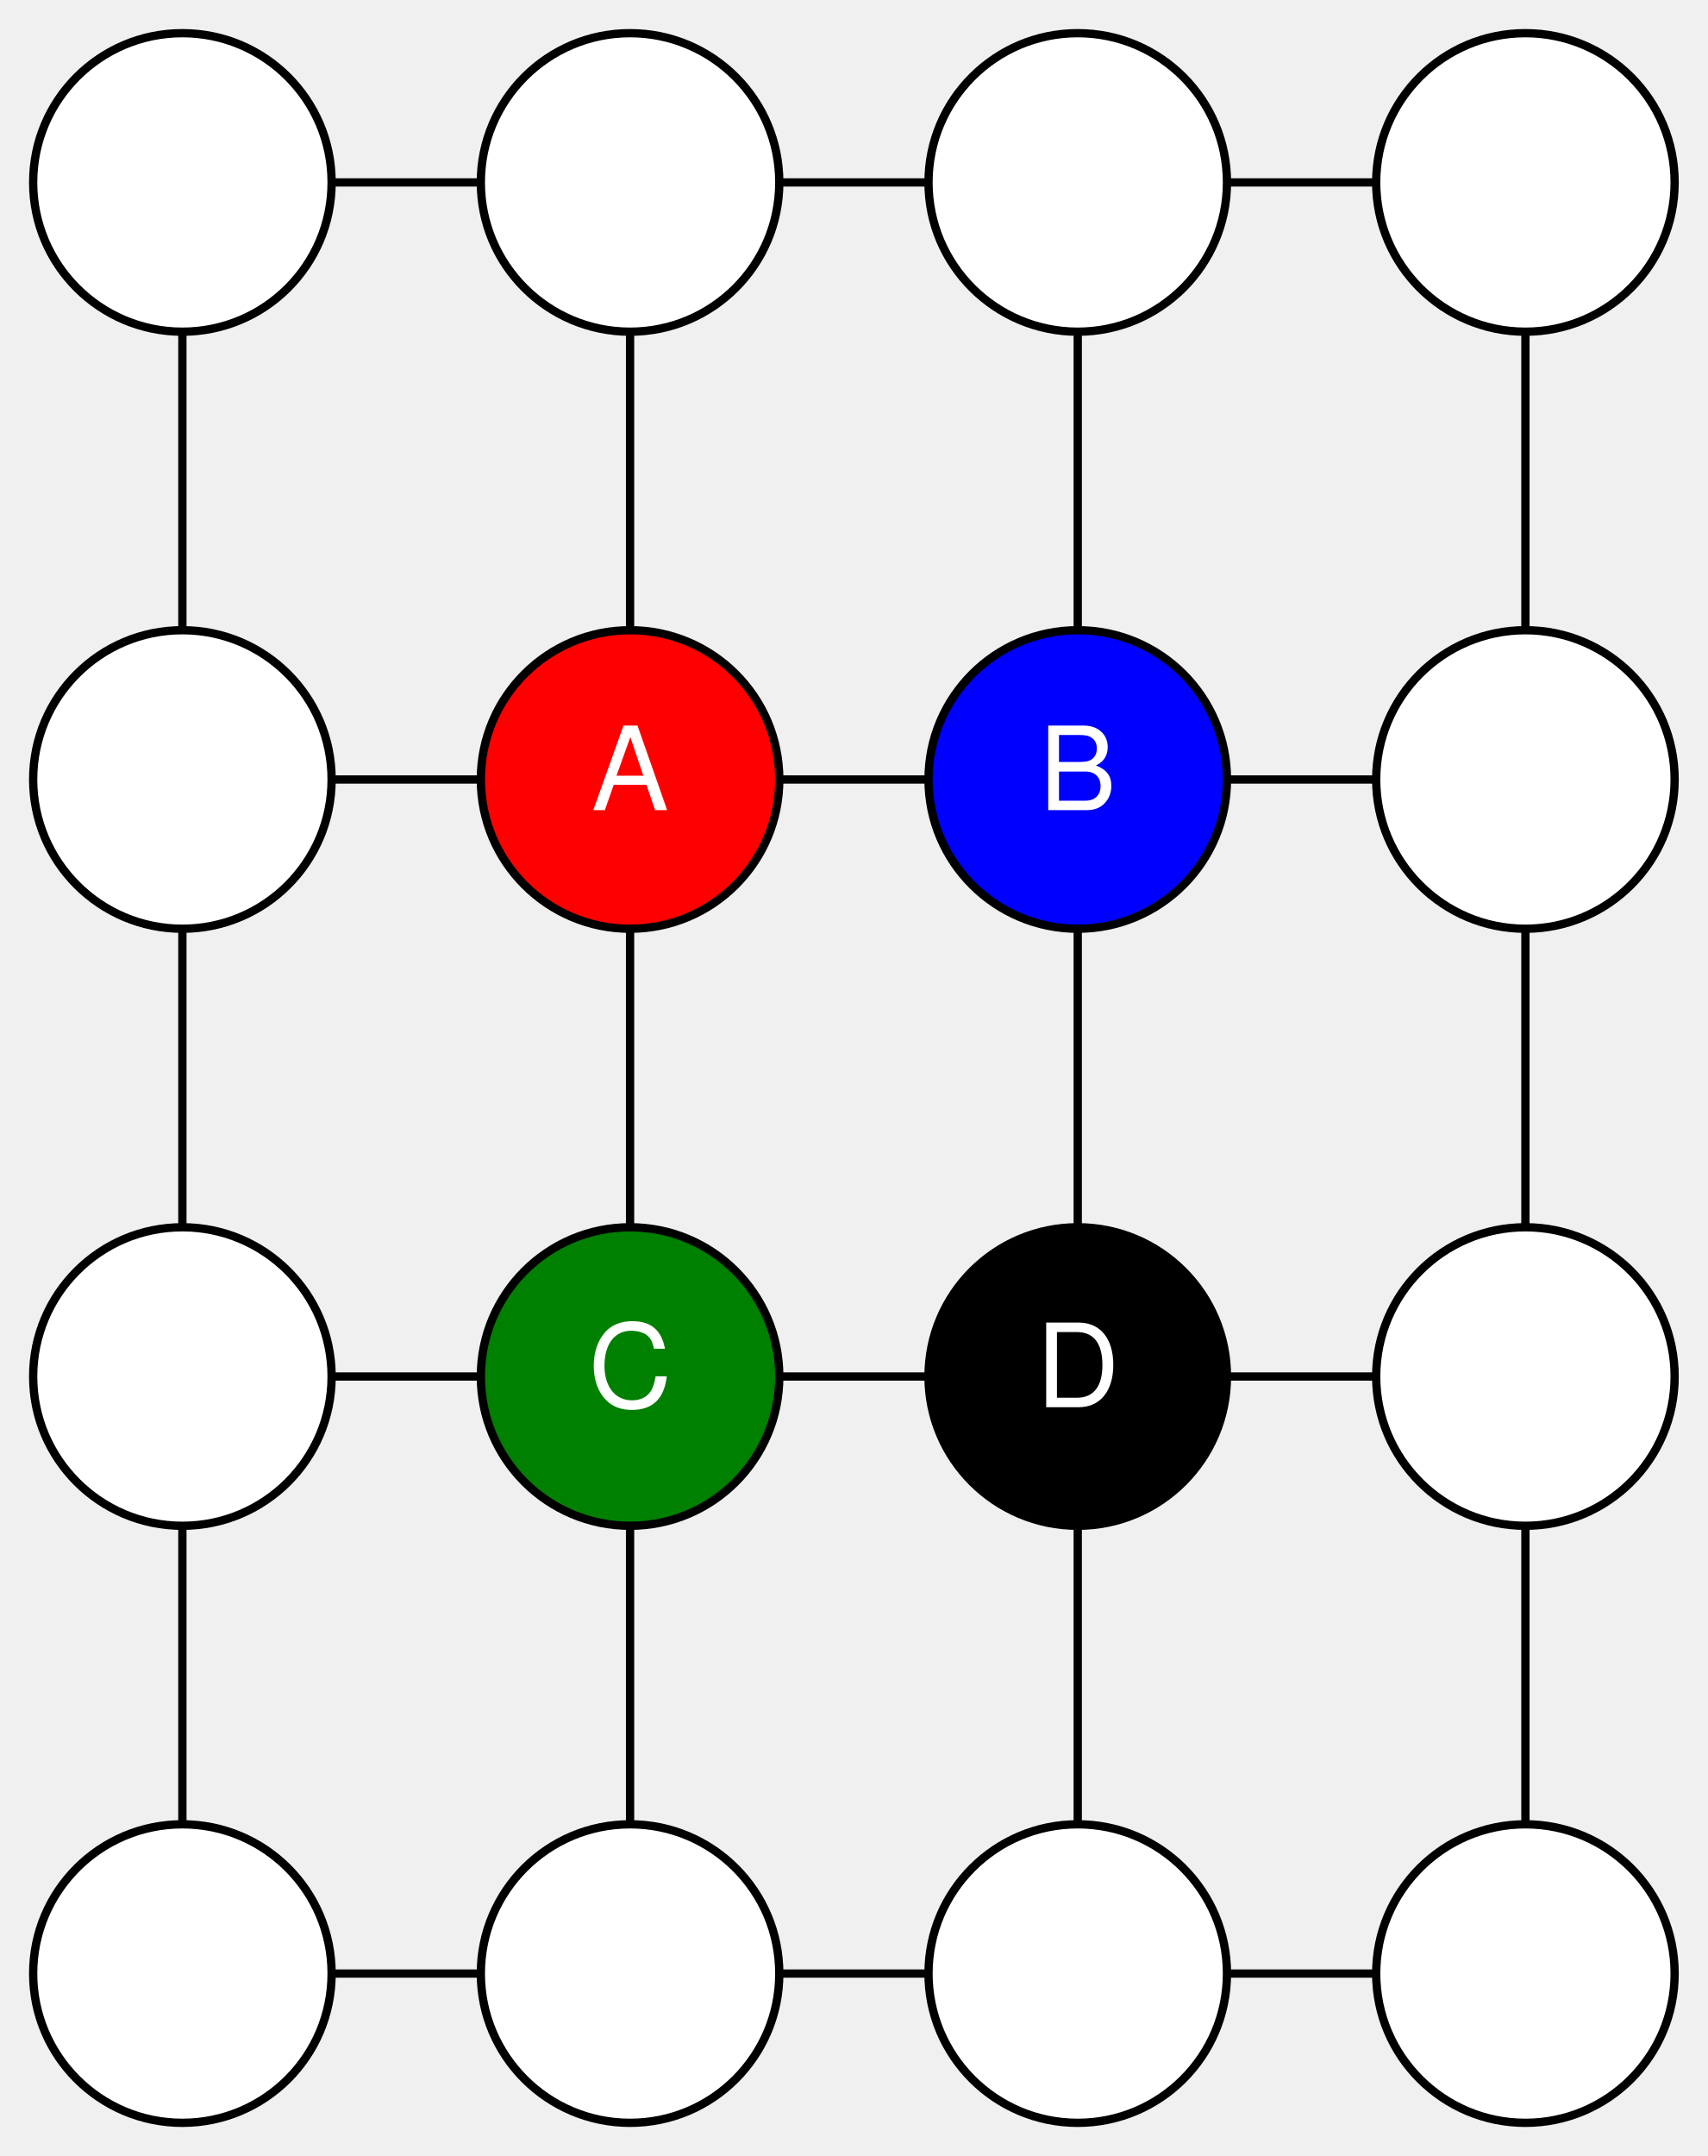
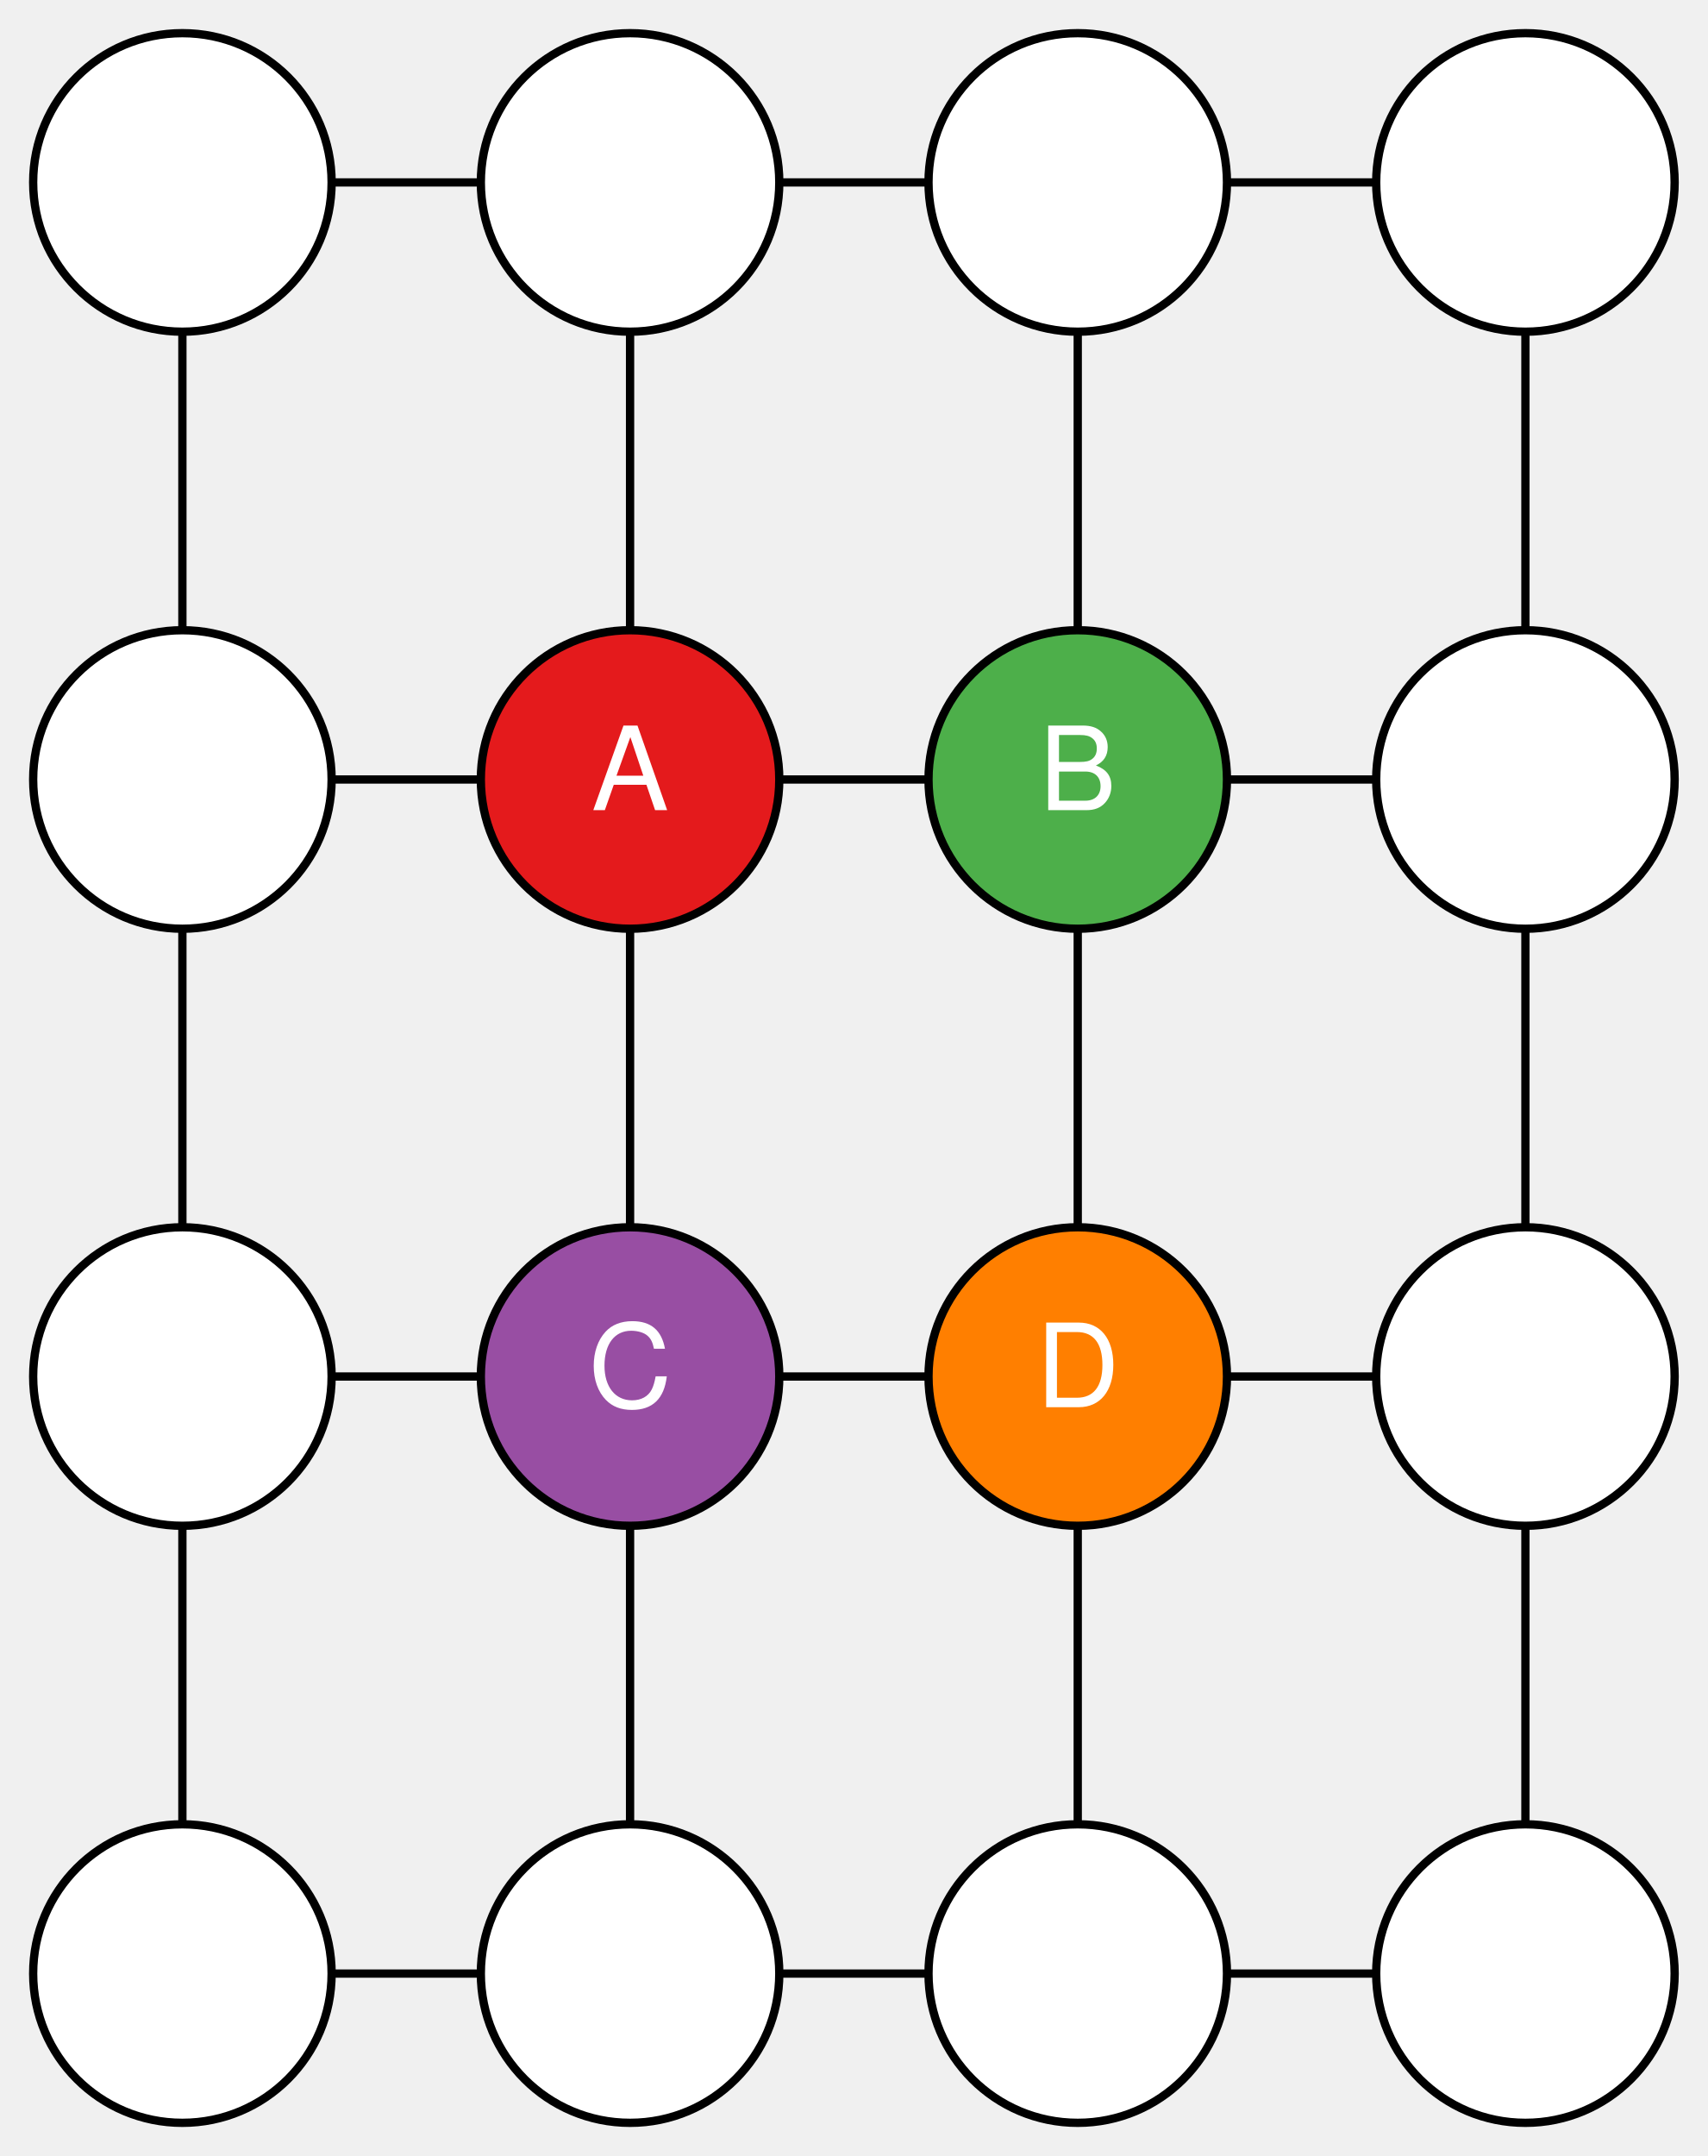
<svg xmlns="http://www.w3.org/2000/svg" width="206pt" height="260pt" viewBox="0.00 0.00 206.00 260.00">
  <g id="graph0" class="graph" transform="scale(1 1) rotate(0) translate(4 256)">
    <g id="node1" class="node">
-       <ellipse fill="red" stroke="black" cx="72" cy="-162" rx="18" ry="18" />
+       <ellipse fill="#e41a1c" stroke="black" cx="72" cy="-162" rx="18" ry="18" />
      <text text-anchor="middle" x="72" y="-158.3" font-family="Helvetica,sans-Serif" font-size="14.00" fill="white">A</text>
    </g>
    <g id="node2" class="node">
-       <ellipse fill="blue" stroke="black" cx="126" cy="-162" rx="18" ry="18" />
+       <ellipse fill="#4daf4a" stroke="black" cx="126" cy="-162" rx="18" ry="18" />
      <text text-anchor="middle" x="126" y="-158.3" font-family="Helvetica,sans-Serif" font-size="14.00" fill="white">B</text>
    </g>
    <g id="edge5" class="edge">
      <path fill="none" stroke="black" d="M90.14,-162C96.02,-162 101.91,-162 107.79,-162" />
    </g>
    <g id="node3" class="node">
-       <ellipse fill="green" stroke="black" cx="72" cy="-90" rx="18" ry="18" />
+       <ellipse fill="#984ea3" stroke="black" cx="72" cy="-90" rx="18" ry="18" />
      <text text-anchor="middle" x="72" y="-86.3" font-family="Helvetica,sans-Serif" font-size="14.00" fill="white">C</text>
    </g>
    <g id="edge17" class="edge">
      <path fill="none" stroke="black" d="M72,-143.7C72,-132.85 72,-118.92 72,-108.1" />
    </g>
    <g id="node4" class="node">
-       <ellipse fill="black" stroke="black" cx="126" cy="-90" rx="18" ry="18" />
+       <ellipse fill="#ff7f00" stroke="black" cx="126" cy="-90" rx="18" ry="18" />
      <text text-anchor="middle" x="126" y="-86.3" font-family="Helvetica,sans-Serif" font-size="14.00" fill="white">D</text>
    </g>
    <g id="edge20" class="edge">
      <path fill="none" stroke="black" d="M126,-143.7C126,-132.85 126,-118.92 126,-108.1" />
    </g>
    <g id="node10" class="node">
      <ellipse fill="white" stroke="black" cx="180" cy="-162" rx="18" ry="18" />
    </g>
    <g id="edge6" class="edge">
      <path fill="none" stroke="black" d="M144.14,-162C150.02,-162 155.91,-162 161.79,-162" />
    </g>
    <g id="edge8" class="edge">
      <path fill="none" stroke="black" d="M90.14,-90C96.02,-90 101.91,-90 107.79,-90" />
    </g>
    <g id="node14" class="node">
      <ellipse fill="white" stroke="black" cx="72" cy="-18" rx="18" ry="18" />
    </g>
    <g id="edge18" class="edge">
      <path fill="none" stroke="black" d="M72,-71.7C72,-60.85 72,-46.92 72,-36.1" />
    </g>
    <g id="node12" class="node">
      <ellipse fill="white" stroke="black" cx="180" cy="-90" rx="18" ry="18" />
    </g>
    <g id="edge9" class="edge">
      <path fill="none" stroke="black" d="M144.14,-90C150.02,-90 155.91,-90 161.79,-90" />
    </g>
    <g id="node15" class="node">
      <ellipse fill="white" stroke="black" cx="126" cy="-18" rx="18" ry="18" />
    </g>
    <g id="edge21" class="edge">
      <path fill="none" stroke="black" d="M126,-71.7C126,-60.85 126,-46.92 126,-36.1" />
    </g>
    <g id="node5" class="node">
      <ellipse fill="white" stroke="black" cx="18" cy="-234" rx="18" ry="18" />
    </g>
    <g id="node6" class="node">
      <ellipse fill="white" stroke="black" cx="72" cy="-234" rx="18" ry="18" />
    </g>
    <g id="edge1" class="edge">
      <path fill="none" stroke="black" d="M36.14,-234C42.02,-234 47.91,-234 53.79,-234" />
    </g>
    <g id="node9" class="node">
      <ellipse fill="white" stroke="black" cx="18" cy="-162" rx="18" ry="18" />
    </g>
    <g id="edge13" class="edge">
      <path fill="none" stroke="black" d="M18,-215.7C18,-204.85 18,-190.92 18,-180.1" />
    </g>
    <g id="edge16" class="edge">
      <path fill="none" stroke="black" d="M72,-215.7C72,-204.85 72,-190.92 72,-180.1" />
    </g>
    <g id="node7" class="node">
      <ellipse fill="white" stroke="black" cx="126" cy="-234" rx="18" ry="18" />
    </g>
    <g id="edge2" class="edge">
      <path fill="none" stroke="black" d="M90.14,-234C96.02,-234 101.91,-234 107.79,-234" />
    </g>
    <g id="edge19" class="edge">
      <path fill="none" stroke="black" d="M126,-215.7C126,-204.85 126,-190.92 126,-180.1" />
    </g>
    <g id="node8" class="node">
      <ellipse fill="white" stroke="black" cx="180" cy="-234" rx="18" ry="18" />
    </g>
    <g id="edge3" class="edge">
      <path fill="none" stroke="black" d="M144.14,-234C150.02,-234 155.91,-234 161.79,-234" />
    </g>
    <g id="edge22" class="edge">
      <path fill="none" stroke="black" d="M180,-215.7C180,-204.85 180,-190.92 180,-180.1" />
    </g>
    <g id="edge4" class="edge">
      <path fill="none" stroke="black" d="M36.14,-162C42.02,-162 47.91,-162 53.79,-162" />
    </g>
    <g id="node11" class="node">
      <ellipse fill="white" stroke="black" cx="18" cy="-90" rx="18" ry="18" />
    </g>
    <g id="edge14" class="edge">
      <path fill="none" stroke="black" d="M18,-143.7C18,-132.85 18,-118.92 18,-108.1" />
    </g>
    <g id="edge23" class="edge">
      <path fill="none" stroke="black" d="M180,-143.7C180,-132.85 180,-118.92 180,-108.1" />
    </g>
    <g id="edge7" class="edge">
      <path fill="none" stroke="black" d="M36.14,-90C42.02,-90 47.91,-90 53.79,-90" />
    </g>
    <g id="node13" class="node">
      <ellipse fill="white" stroke="black" cx="18" cy="-18" rx="18" ry="18" />
    </g>
    <g id="edge15" class="edge">
      <path fill="none" stroke="black" d="M18,-71.7C18,-60.85 18,-46.92 18,-36.1" />
    </g>
    <g id="node16" class="node">
      <ellipse fill="white" stroke="black" cx="180" cy="-18" rx="18" ry="18" />
    </g>
    <g id="edge24" class="edge">
      <path fill="none" stroke="black" d="M180,-71.7C180,-60.85 180,-46.92 180,-36.1" />
    </g>
    <g id="edge10" class="edge">
      <path fill="none" stroke="black" d="M36.14,-18C42.02,-18 47.91,-18 53.79,-18" />
    </g>
    <g id="edge11" class="edge">
      <path fill="none" stroke="black" d="M90.14,-18C96.02,-18 101.91,-18 107.79,-18" />
    </g>
    <g id="edge12" class="edge">
      <path fill="none" stroke="black" d="M144.14,-18C150.02,-18 155.91,-18 161.79,-18" />
    </g>
  </g>
</svg>
